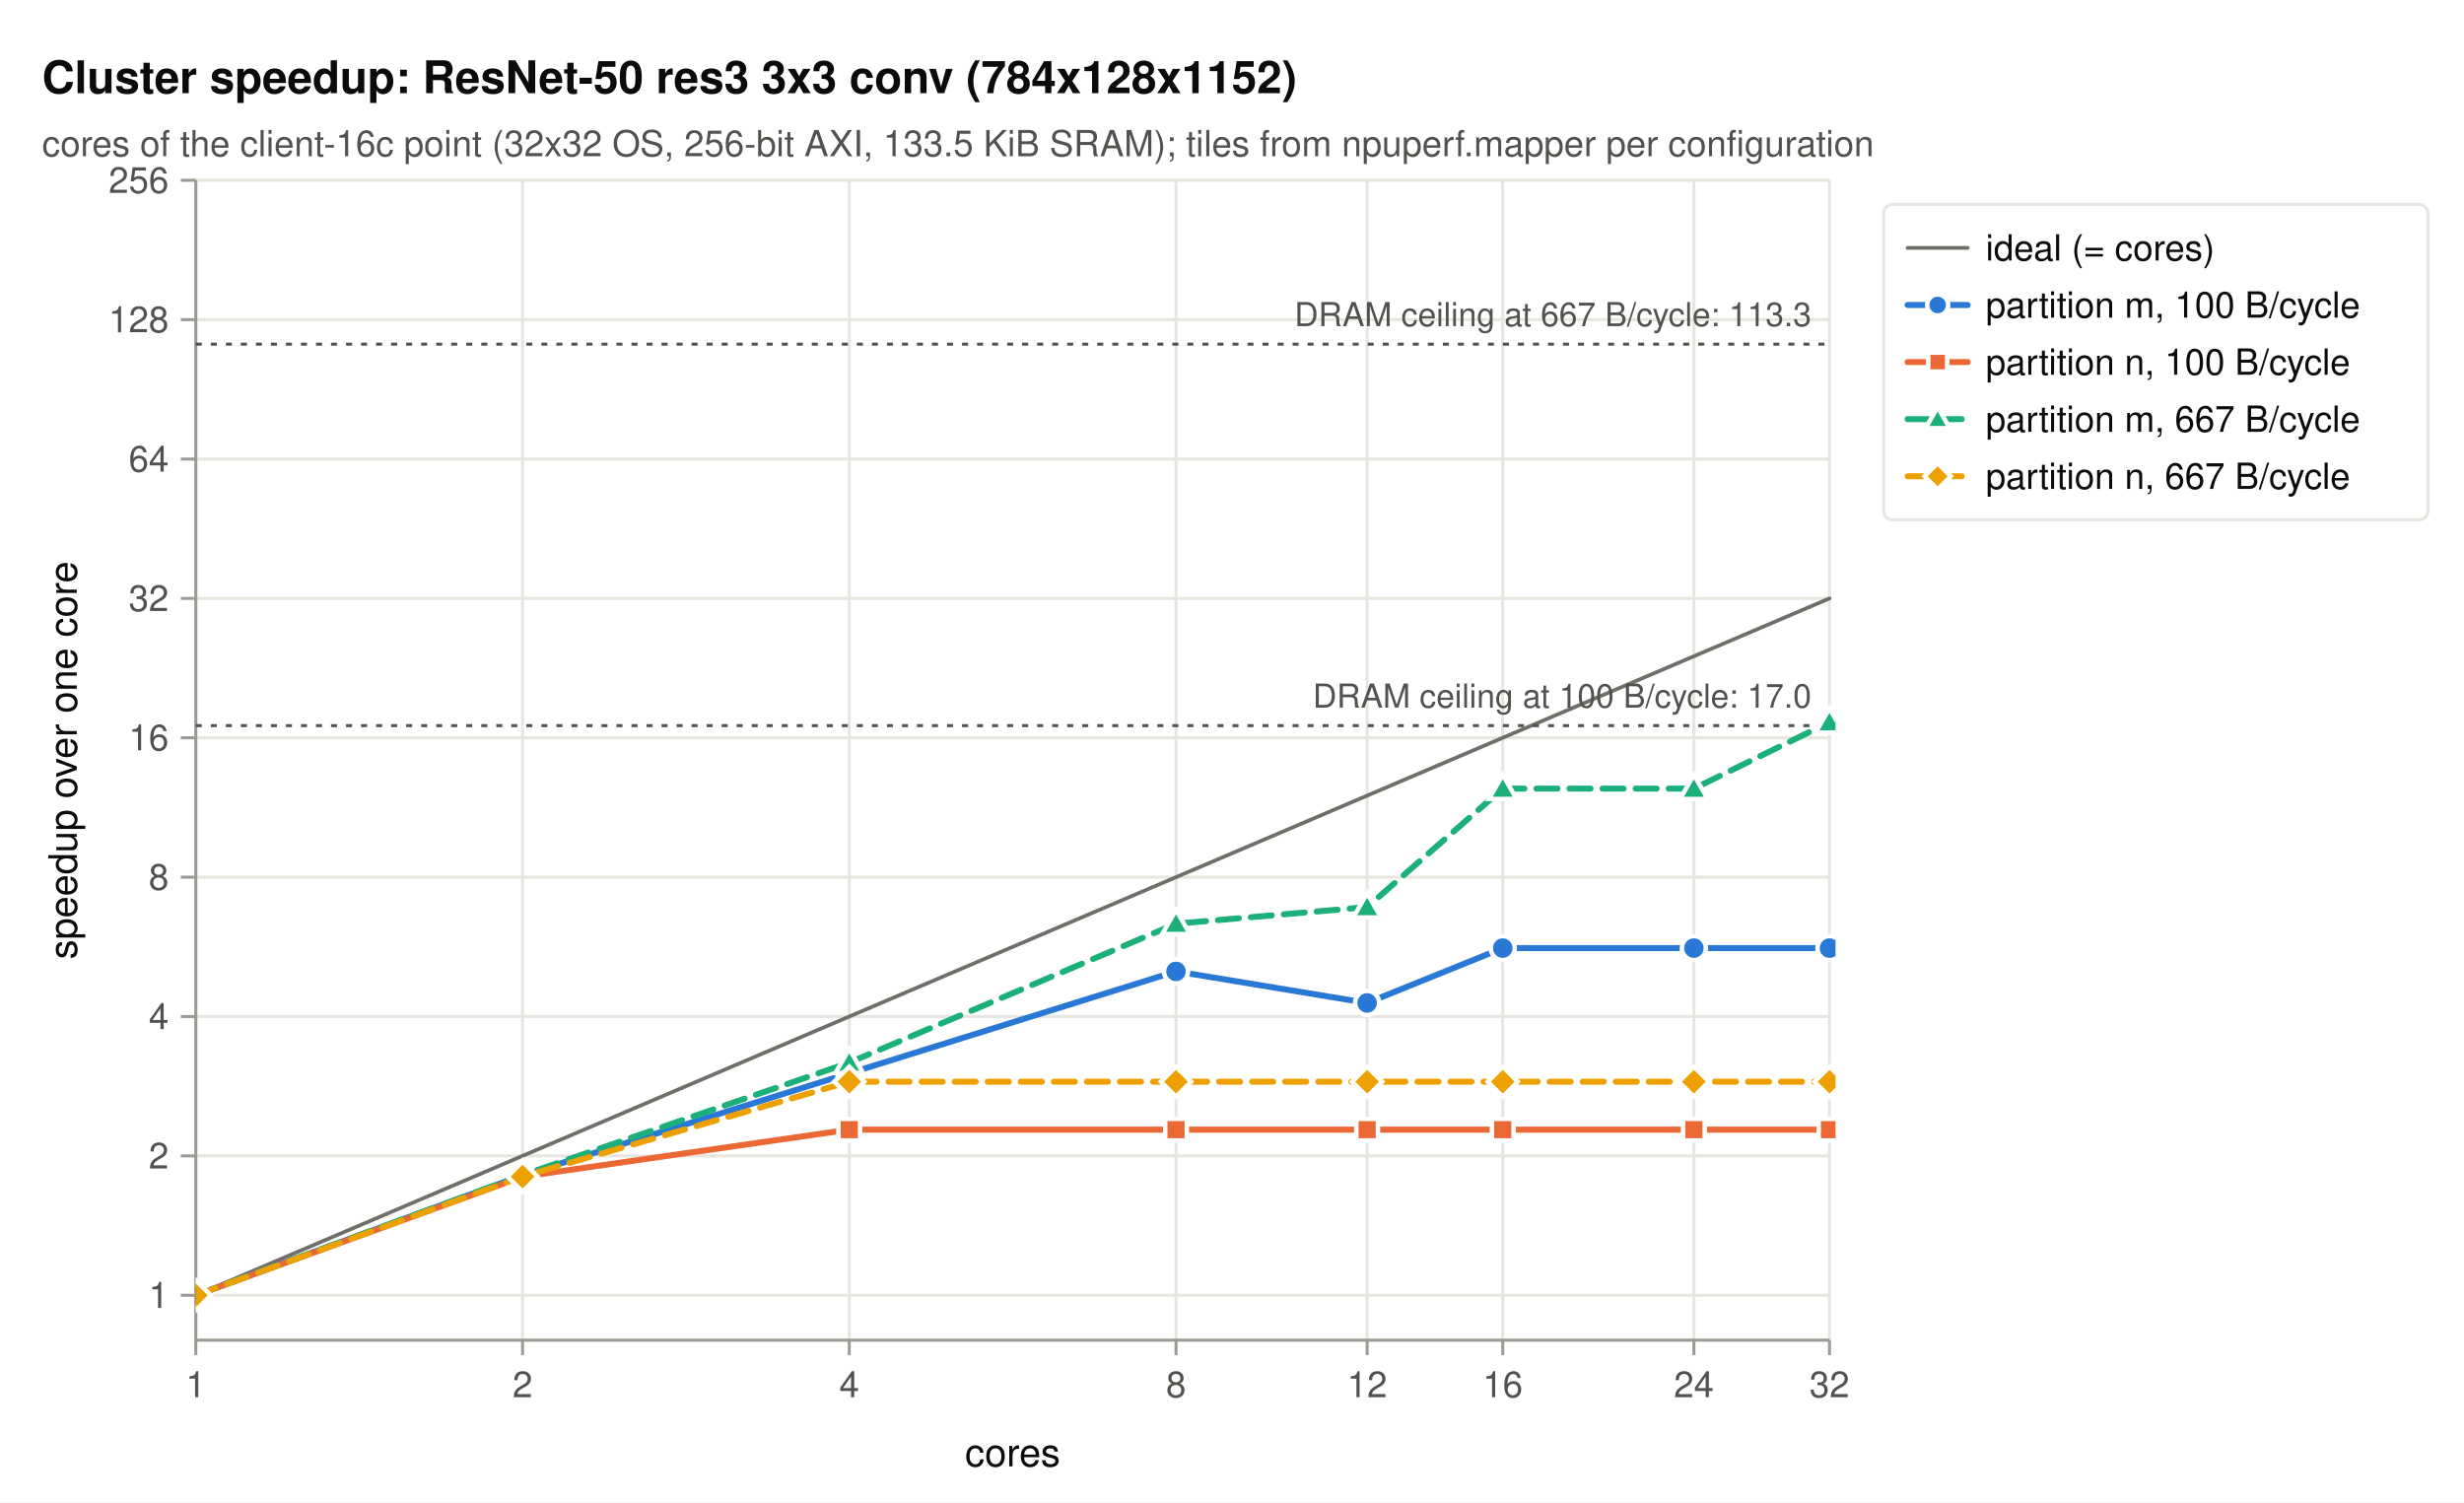
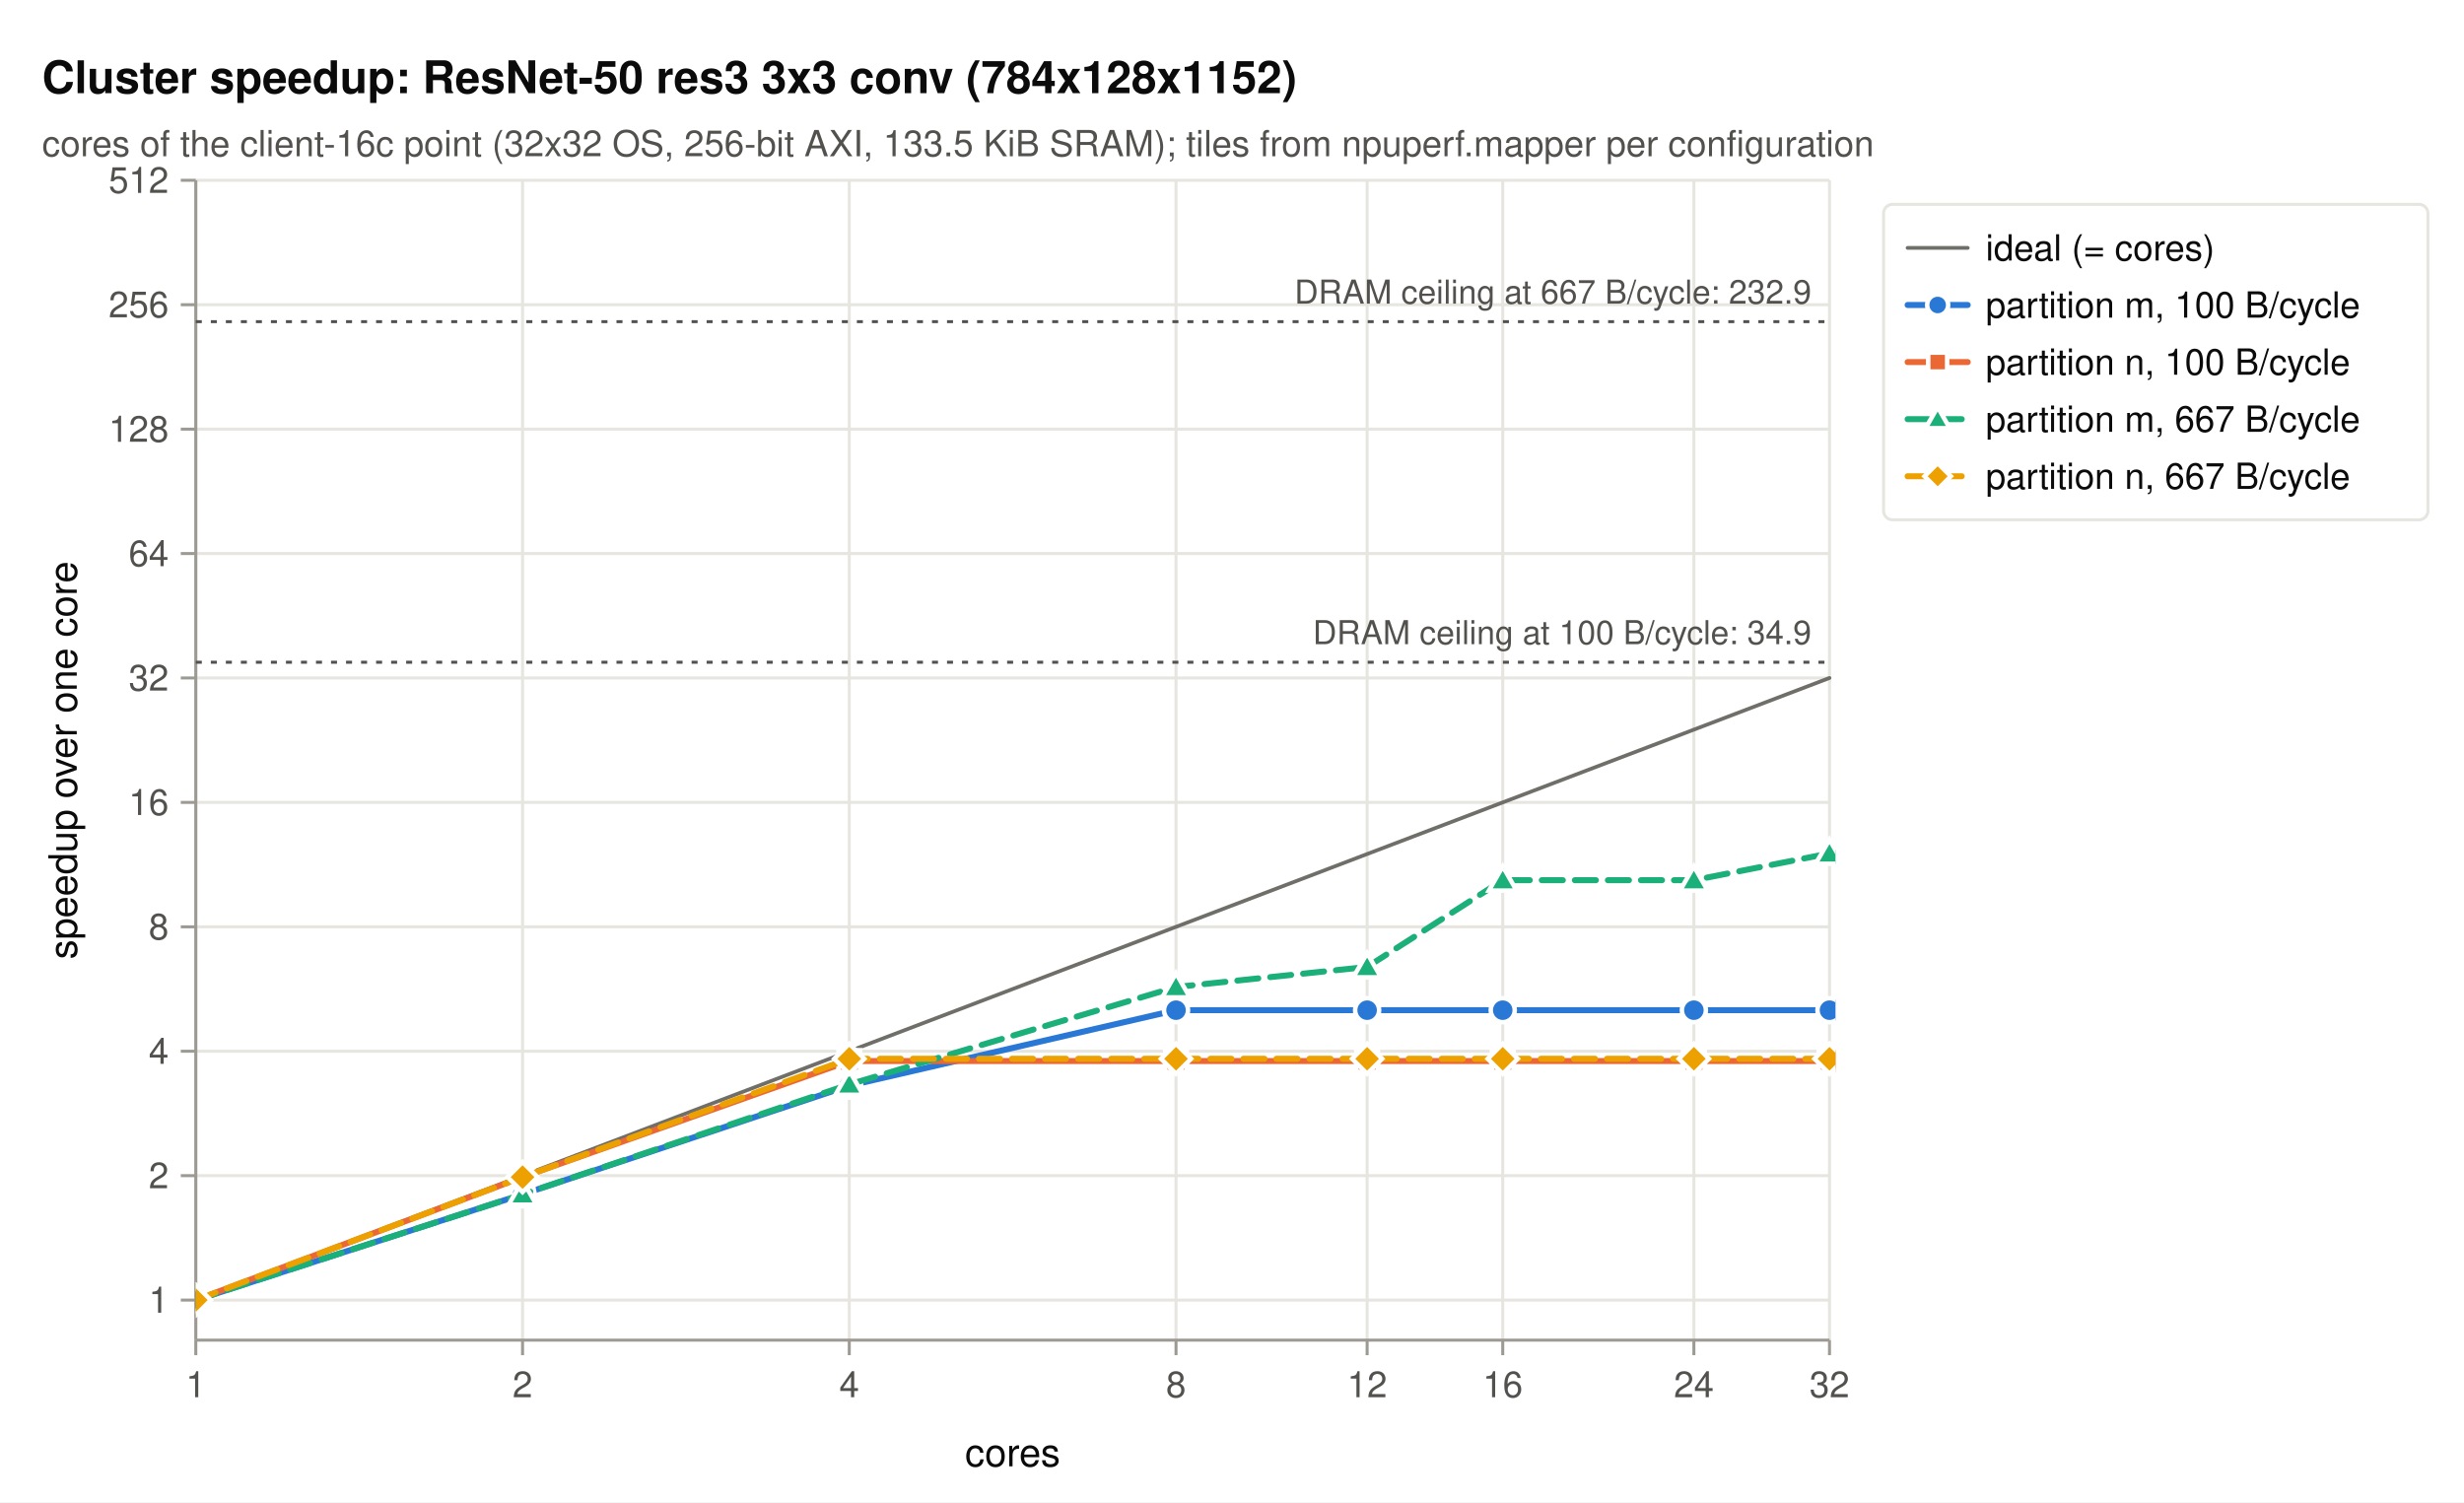
<svg xmlns="http://www.w3.org/2000/svg" width="820" height="500" viewBox="0 0 820 500" font-family="system-ui, -apple-system, 'Segoe UI', Helvetica, Arial, sans-serif">
  <rect width="820" height="500" fill="#ffffff" />
  <defs>
    <clipPath id="s4-conv-plot">
      <rect x="65.16" y="58" width="545.68" height="388" />
    </clipPath>
  </defs>
  <text x="14" y="31" font-size="15" fill="#0b0b0b" font-weight="600">Cluster speedup: ResNet-50 res3 3x3 conv (784x128x1152)</text>
  <text x="14" y="52" font-size="12" fill="#52514e">cores of the client-16c point (32x32 OS, 256-bit AXI, 133.5 KiB SRAM); tiles from npuperf.mapper per configuration</text>
  <g stroke="#e6e5df" stroke-width="1" fill="none">
-     <line x1="65.16" y1="431.07" x2="608.84" y2="431.07" />
-     <line x1="65.16" y1="384.68" x2="608.84" y2="384.68" />
-     <line x1="65.16" y1="338.3" x2="608.84" y2="338.3" />
-     <line x1="65.16" y1="291.92" x2="608.84" y2="291.92" />
-     <line x1="65.16" y1="245.53" x2="608.84" y2="245.53" />
-     <line x1="65.16" y1="199.15" x2="608.84" y2="199.15" />
-     <line x1="65.16" y1="152.77" x2="608.84" y2="152.77" />
-     <line x1="65.16" y1="106.38" x2="608.84" y2="106.38" />
+     <line x1="65.16" y1="432.67" x2="608.84" y2="432.67" />
+     <line x1="65.16" y1="391.26" x2="608.84" y2="391.26" />
+     <line x1="65.16" y1="349.85" x2="608.84" y2="349.85" />
+     <line x1="65.16" y1="308.45" x2="608.84" y2="308.45" />
+     <line x1="65.16" y1="267.04" x2="608.84" y2="267.04" />
+     <line x1="65.16" y1="225.63" x2="608.84" y2="225.63" />
+     <line x1="65.16" y1="184.22" x2="608.84" y2="184.22" />
+     <line x1="65.16" y1="142.82" x2="608.84" y2="142.82" />
+     <line x1="65.16" y1="101.41" x2="608.84" y2="101.41" />
    <line x1="65.16" y1="60" x2="608.84" y2="60" />
    <line x1="65.16" y1="60" x2="65.16" y2="446" />
    <line x1="173.9" y1="60" x2="173.9" y2="446" />
    <line x1="282.63" y1="60" x2="282.63" y2="446" />
    <line x1="391.37" y1="60" x2="391.37" y2="446" />
    <line x1="454.97" y1="60" x2="454.97" y2="446" />
    <line x1="500.1" y1="60" x2="500.1" y2="446" />
    <line x1="563.71" y1="60" x2="563.71" y2="446" />
    <line x1="608.84" y1="60" x2="608.84" y2="446" />
  </g>
  <g stroke="#9c9a93" stroke-width="1" fill="none">
    <line x1="65.16" y1="446" x2="608.84" y2="446" />
    <line x1="65.16" y1="60" x2="65.16" y2="446" />
    <line x1="65.16" y1="446" x2="65.16" y2="451" />
    <line x1="173.9" y1="446" x2="173.9" y2="451" />
    <line x1="282.63" y1="446" x2="282.63" y2="451" />
    <line x1="391.37" y1="446" x2="391.37" y2="451" />
    <line x1="454.97" y1="446" x2="454.97" y2="451" />
    <line x1="500.1" y1="446" x2="500.1" y2="451" />
    <line x1="563.71" y1="446" x2="563.71" y2="451" />
    <line x1="608.84" y1="446" x2="608.84" y2="451" />
-     <line x1="60.16" y1="431.07" x2="65.16" y2="431.07" />
-     <line x1="60.16" y1="384.68" x2="65.16" y2="384.68" />
-     <line x1="60.16" y1="338.3" x2="65.16" y2="338.3" />
-     <line x1="60.16" y1="291.92" x2="65.16" y2="291.92" />
-     <line x1="60.16" y1="245.53" x2="65.16" y2="245.53" />
-     <line x1="60.16" y1="199.15" x2="65.16" y2="199.15" />
-     <line x1="60.16" y1="152.77" x2="65.16" y2="152.77" />
-     <line x1="60.16" y1="106.38" x2="65.16" y2="106.38" />
+     <line x1="60.16" y1="432.67" x2="65.16" y2="432.67" />
+     <line x1="60.16" y1="391.26" x2="65.16" y2="391.26" />
+     <line x1="60.16" y1="349.85" x2="65.16" y2="349.85" />
+     <line x1="60.16" y1="308.45" x2="65.16" y2="308.45" />
+     <line x1="60.16" y1="267.04" x2="65.16" y2="267.04" />
+     <line x1="60.16" y1="225.63" x2="65.16" y2="225.63" />
+     <line x1="60.16" y1="184.22" x2="65.16" y2="184.22" />
+     <line x1="60.16" y1="142.82" x2="65.16" y2="142.82" />
+     <line x1="60.16" y1="101.41" x2="65.16" y2="101.41" />
    <line x1="60.16" y1="60" x2="65.16" y2="60" />
  </g>
  <g style="font-variant-numeric: tabular-nums">
    <text x="65.16" y="465" font-size="12" fill="#52514e" text-anchor="middle">1</text>
    <text x="173.9" y="465" font-size="12" fill="#52514e" text-anchor="middle">2</text>
    <text x="282.63" y="465" font-size="12" fill="#52514e" text-anchor="middle">4</text>
    <text x="391.37" y="465" font-size="12" fill="#52514e" text-anchor="middle">8</text>
    <text x="454.97" y="465" font-size="12" fill="#52514e" text-anchor="middle">12</text>
    <text x="500.1" y="465" font-size="12" fill="#52514e" text-anchor="middle">16</text>
    <text x="563.71" y="465" font-size="12" fill="#52514e" text-anchor="middle">24</text>
    <text x="608.84" y="465" font-size="12" fill="#52514e" text-anchor="middle">32</text>
-     <text x="56.16" y="435.27" font-size="12" fill="#52514e" text-anchor="end">1</text>
-     <text x="56.16" y="388.88" font-size="12" fill="#52514e" text-anchor="end">2</text>
-     <text x="56.16" y="342.5" font-size="12" fill="#52514e" text-anchor="end">4</text>
-     <text x="56.16" y="296.12" font-size="12" fill="#52514e" text-anchor="end">8</text>
-     <text x="56.16" y="249.73" font-size="12" fill="#52514e" text-anchor="end">16</text>
-     <text x="56.16" y="203.35" font-size="12" fill="#52514e" text-anchor="end">32</text>
-     <text x="56.16" y="156.97" font-size="12" fill="#52514e" text-anchor="end">64</text>
-     <text x="56.16" y="110.58" font-size="12" fill="#52514e" text-anchor="end">128</text>
-     <text x="56.16" y="64.2" font-size="12" fill="#52514e" text-anchor="end">256</text>
+     <text x="56.16" y="436.87" font-size="12" fill="#52514e" text-anchor="end">1</text>
+     <text x="56.16" y="395.46" font-size="12" fill="#52514e" text-anchor="end">2</text>
+     <text x="56.16" y="354.05" font-size="12" fill="#52514e" text-anchor="end">4</text>
+     <text x="56.16" y="312.65" font-size="12" fill="#52514e" text-anchor="end">8</text>
+     <text x="56.16" y="271.24" font-size="12" fill="#52514e" text-anchor="end">16</text>
+     <text x="56.16" y="229.83" font-size="12" fill="#52514e" text-anchor="end">32</text>
+     <text x="56.16" y="188.42" font-size="12" fill="#52514e" text-anchor="end">64</text>
+     <text x="56.16" y="147.02" font-size="12" fill="#52514e" text-anchor="end">128</text>
+     <text x="56.16" y="105.61" font-size="12" fill="#52514e" text-anchor="end">256</text>
+     <text x="56.16" y="64.2" font-size="12" fill="#52514e" text-anchor="end">512</text>
  </g>
  <text x="337" y="488" font-size="13" fill="#0b0b0b" text-anchor="middle">cores</text>
  <text x="21.2" y="253" font-size="13" fill="#0b0b0b" text-anchor="middle" dominant-baseline="middle" transform="rotate(-90 21.2 253)">speedup over one core</text>
  <g clip-path="url(#s4-conv-plot)">
-     <path d="M65.16,431.07 L173.9,384.68 L282.63,338.3 L391.37,291.92 L454.97,264.78 L500.1,245.53 L563.71,218.4 L608.84,199.15" fill="none" stroke="#6f6e69" stroke-width="1.25" stroke-linejoin="round" stroke-linecap="round" />
-     <line x1="65.16" y1="241.5" x2="608.84" y2="241.5" stroke="#52514e" stroke-width="1" stroke-dasharray="2 3" />
-     <line x1="65.16" y1="114.54" x2="608.84" y2="114.54" stroke="#52514e" stroke-width="1" stroke-dasharray="2 3" />
-     <path d="M65.16,431.07 L173.9,391.13 L282.63,357.19 L391.37,323.28 L454.97,333.78 L500.1,315.53 L563.71,315.53 L608.84,315.53" fill="none" stroke="#2a78d6" stroke-width="2" stroke-linejoin="round" stroke-linecap="round" />
-     <circle cx="65.16" cy="431.07" r="4" fill="#2a78d6" stroke="#ffffff" stroke-width="1.5" />
-     <circle cx="173.9" cy="391.13" r="4" fill="#2a78d6" stroke="#ffffff" stroke-width="1.5" />
-     <circle cx="282.63" cy="357.19" r="4" fill="#2a78d6" stroke="#ffffff" stroke-width="1.5" />
-     <circle cx="391.37" cy="323.28" r="4" fill="#2a78d6" stroke="#ffffff" stroke-width="1.5" />
-     <circle cx="454.97" cy="333.78" r="4" fill="#2a78d6" stroke="#ffffff" stroke-width="1.5" />
-     <circle cx="500.1" cy="315.53" r="4" fill="#2a78d6" stroke="#ffffff" stroke-width="1.5" />
-     <circle cx="563.71" cy="315.53" r="4" fill="#2a78d6" stroke="#ffffff" stroke-width="1.5" />
-     <circle cx="608.84" cy="315.53" r="4" fill="#2a78d6" stroke="#ffffff" stroke-width="1.5" />
-     <path d="M65.16,431.07 L173.9,391.6 L282.63,375.95 L391.37,375.95 L454.97,375.95 L500.1,375.95 L563.71,375.95 L608.84,375.95" fill="none" stroke="#eb6834" stroke-width="2" stroke-linejoin="round" stroke-linecap="round" />
-     <rect x="61.56" y="427.47" width="7.2" height="7.2" fill="#eb6834" stroke="#ffffff" stroke-width="1.5" />
-     <rect x="170.3" y="388" width="7.2" height="7.2" fill="#eb6834" stroke="#ffffff" stroke-width="1.5" />
-     <rect x="279.03" y="372.35" width="7.2" height="7.2" fill="#eb6834" stroke="#ffffff" stroke-width="1.5" />
-     <rect x="387.77" y="372.35" width="7.2" height="7.2" fill="#eb6834" stroke="#ffffff" stroke-width="1.5" />
-     <rect x="451.37" y="372.35" width="7.2" height="7.2" fill="#eb6834" stroke="#ffffff" stroke-width="1.5" />
-     <rect x="496.5" y="372.35" width="7.2" height="7.2" fill="#eb6834" stroke="#ffffff" stroke-width="1.5" />
-     <rect x="560.11" y="372.35" width="7.2" height="7.2" fill="#eb6834" stroke="#ffffff" stroke-width="1.5" />
-     <rect x="605.24" y="372.35" width="7.2" height="7.2" fill="#eb6834" stroke="#ffffff" stroke-width="1.5" />
-     <path d="M65.16,431.07 L173.9,391.09 L282.63,353.65 L391.37,307.42 L454.97,301.88 L500.1,262.45 L563.71,262.45 L608.84,240.35" fill="none" stroke="#1baf7a" stroke-width="2" stroke-linejoin="round" stroke-linecap="round" stroke-dasharray="7 4" />
-     <polygon points="65.16,426.47 69.76,434.52 60.56,434.52" fill="#1baf7a" stroke="#ffffff" stroke-width="1.5" />
-     <polygon points="173.9,386.49 178.5,394.54 169.3,394.54" fill="#1baf7a" stroke="#ffffff" stroke-width="1.5" />
-     <polygon points="282.63,349.05 287.23,357.1 278.03,357.1" fill="#1baf7a" stroke="#ffffff" stroke-width="1.5" />
-     <polygon points="391.37,302.82 395.97,310.87 386.77,310.87" fill="#1baf7a" stroke="#ffffff" stroke-width="1.5" />
-     <polygon points="454.97,297.28 459.57,305.33 450.37,305.33" fill="#1baf7a" stroke="#ffffff" stroke-width="1.5" />
-     <polygon points="500.1,257.85 504.7,265.9 495.5,265.9" fill="#1baf7a" stroke="#ffffff" stroke-width="1.5" />
-     <polygon points="563.71,257.85 568.31,265.9 559.11,265.9" fill="#1baf7a" stroke="#ffffff" stroke-width="1.5" />
-     <polygon points="608.84,235.75 613.44,243.8 604.24,243.8" fill="#1baf7a" stroke="#ffffff" stroke-width="1.5" />
-     <path d="M65.16,431.07 L173.9,391.56 L282.63,359.99 L391.37,359.99 L454.97,359.99 L500.1,359.99 L563.71,359.99 L608.84,359.99" fill="none" stroke="#eda100" stroke-width="2" stroke-linejoin="round" stroke-linecap="round" stroke-dasharray="7 4" />
-     <polygon points="65.16,426.07 70.16,431.07 65.16,436.07 60.16,431.07" fill="#eda100" stroke="#ffffff" stroke-width="1.5" />
-     <polygon points="173.9,386.56 178.9,391.56 173.9,396.56 168.9,391.56" fill="#eda100" stroke="#ffffff" stroke-width="1.5" />
-     <polygon points="282.63,354.99 287.63,359.99 282.63,364.99 277.63,359.99" fill="#eda100" stroke="#ffffff" stroke-width="1.5" />
-     <polygon points="391.37,354.99 396.37,359.99 391.37,364.99 386.37,359.99" fill="#eda100" stroke="#ffffff" stroke-width="1.5" />
-     <polygon points="454.97,354.99 459.97,359.99 454.97,364.99 449.97,359.99" fill="#eda100" stroke="#ffffff" stroke-width="1.5" />
-     <polygon points="500.1,354.99 505.1,359.99 500.1,364.99 495.1,359.99" fill="#eda100" stroke="#ffffff" stroke-width="1.5" />
-     <polygon points="563.71,354.99 568.71,359.99 563.71,364.99 558.71,359.99" fill="#eda100" stroke="#ffffff" stroke-width="1.5" />
-     <polygon points="608.84,354.99 613.84,359.99 608.84,364.99 603.84,359.99" fill="#eda100" stroke="#ffffff" stroke-width="1.5" />
+     <path d="M65.16,432.67 L173.9,391.26 L282.63,349.85 L391.37,308.45 L454.97,284.22 L500.1,267.04 L563.71,242.82 L608.84,225.63" fill="none" stroke="#6f6e69" stroke-width="1.25" stroke-linejoin="round" stroke-linecap="round" />
+     <line x1="65.16" y1="220.39" x2="608.84" y2="220.39" stroke="#52514e" stroke-width="1" stroke-dasharray="2 3" />
+     <line x1="65.16" y1="107.05" x2="608.84" y2="107.05" stroke="#52514e" stroke-width="1" stroke-dasharray="2 3" />
+     <path d="M65.16,432.67 L173.9,397.46 L282.63,361.31 L391.37,336.19 L454.97,336.19 L500.1,336.19 L563.71,336.19 L608.84,336.19" fill="none" stroke="#2a78d6" stroke-width="2" stroke-linejoin="round" stroke-linecap="round" />
+     <circle cx="65.16" cy="432.67" r="4" fill="#2a78d6" stroke="#ffffff" stroke-width="1.5" />
+     <circle cx="173.9" cy="397.46" r="4" fill="#2a78d6" stroke="#ffffff" stroke-width="1.5" />
+     <circle cx="282.63" cy="361.31" r="4" fill="#2a78d6" stroke="#ffffff" stroke-width="1.5" />
+     <circle cx="391.37" cy="336.19" r="4" fill="#2a78d6" stroke="#ffffff" stroke-width="1.5" />
+     <circle cx="454.97" cy="336.19" r="4" fill="#2a78d6" stroke="#ffffff" stroke-width="1.5" />
+     <circle cx="500.1" cy="336.19" r="4" fill="#2a78d6" stroke="#ffffff" stroke-width="1.5" />
+     <circle cx="563.71" cy="336.19" r="4" fill="#2a78d6" stroke="#ffffff" stroke-width="1.5" />
+     <circle cx="608.84" cy="336.19" r="4" fill="#2a78d6" stroke="#ffffff" stroke-width="1.5" />
+     <path d="M65.16,432.67 L173.9,391.73 L282.63,353.11 L391.37,353.11 L454.97,353.11 L500.1,353.11 L563.71,353.11 L608.84,353.11" fill="none" stroke="#eb6834" stroke-width="2" stroke-linejoin="round" stroke-linecap="round" />
+     <rect x="61.56" y="429.07" width="7.2" height="7.2" fill="#eb6834" stroke="#ffffff" stroke-width="1.5" />
+     <rect x="170.3" y="388.13" width="7.2" height="7.2" fill="#eb6834" stroke="#ffffff" stroke-width="1.5" />
+     <rect x="279.03" y="349.51" width="7.2" height="7.2" fill="#eb6834" stroke="#ffffff" stroke-width="1.5" />
+     <rect x="387.77" y="349.51" width="7.2" height="7.2" fill="#eb6834" stroke="#ffffff" stroke-width="1.5" />
+     <rect x="451.37" y="349.51" width="7.2" height="7.2" fill="#eb6834" stroke="#ffffff" stroke-width="1.5" />
+     <rect x="496.5" y="349.51" width="7.2" height="7.2" fill="#eb6834" stroke="#ffffff" stroke-width="1.5" />
+     <rect x="560.11" y="349.51" width="7.2" height="7.2" fill="#eb6834" stroke="#ffffff" stroke-width="1.5" />
+     <rect x="605.24" y="349.51" width="7.2" height="7.2" fill="#eb6834" stroke="#ffffff" stroke-width="1.5" />
+     <path d="M65.16,432.67 L173.9,397.46 L282.63,360.9 L391.37,328.48 L454.97,321.8 L500.1,292.93 L563.71,292.93 L608.84,284.02" fill="none" stroke="#1baf7a" stroke-width="2" stroke-linejoin="round" stroke-linecap="round" stroke-dasharray="7 4" />
+     <polygon points="65.16,428.07 69.76,436.12 60.56,436.12" fill="#1baf7a" stroke="#ffffff" stroke-width="1.5" />
+     <polygon points="173.9,392.86 178.5,400.91 169.3,400.91" fill="#1baf7a" stroke="#ffffff" stroke-width="1.5" />
+     <polygon points="282.63,356.3 287.23,364.35 278.03,364.35" fill="#1baf7a" stroke="#ffffff" stroke-width="1.5" />
+     <polygon points="391.37,323.88 395.97,331.93 386.77,331.93" fill="#1baf7a" stroke="#ffffff" stroke-width="1.5" />
+     <polygon points="454.97,317.2 459.57,325.25 450.37,325.25" fill="#1baf7a" stroke="#ffffff" stroke-width="1.5" />
+     <polygon points="500.1,288.33 504.7,296.38 495.5,296.38" fill="#1baf7a" stroke="#ffffff" stroke-width="1.5" />
+     <polygon points="563.71,288.33 568.31,296.38 559.11,296.38" fill="#1baf7a" stroke="#ffffff" stroke-width="1.5" />
+     <polygon points="608.84,279.42 613.44,287.47 604.24,287.47" fill="#1baf7a" stroke="#ffffff" stroke-width="1.5" />
+     <path d="M65.16,432.67 L173.9,391.73 L282.63,352.36 L391.37,352.36 L454.97,352.36 L500.1,352.36 L563.71,352.36 L608.84,352.36" fill="none" stroke="#eda100" stroke-width="2" stroke-linejoin="round" stroke-linecap="round" stroke-dasharray="7 4" />
+     <polygon points="65.16,427.67 70.16,432.67 65.16,437.67 60.16,432.67" fill="#eda100" stroke="#ffffff" stroke-width="1.5" />
+     <polygon points="173.9,386.73 178.9,391.73 173.9,396.73 168.9,391.73" fill="#eda100" stroke="#ffffff" stroke-width="1.5" />
+     <polygon points="282.63,347.36 287.63,352.36 282.63,357.36 277.63,352.36" fill="#eda100" stroke="#ffffff" stroke-width="1.5" />
+     <polygon points="391.37,347.36 396.37,352.36 391.37,357.36 386.37,352.36" fill="#eda100" stroke="#ffffff" stroke-width="1.5" />
+     <polygon points="454.97,347.36 459.97,352.36 454.97,357.36 449.97,352.36" fill="#eda100" stroke="#ffffff" stroke-width="1.5" />
+     <polygon points="500.1,347.36 505.1,352.36 500.1,357.36 495.1,352.36" fill="#eda100" stroke="#ffffff" stroke-width="1.5" />
+     <polygon points="563.71,347.36 568.71,352.36 563.71,357.36 558.71,352.36" fill="#eda100" stroke="#ffffff" stroke-width="1.5" />
+     <polygon points="608.84,347.36 613.84,352.36 608.84,357.36 603.84,352.36" fill="#eda100" stroke="#ffffff" stroke-width="1.5" />
  </g>
-   <text x="602.84" y="235.5" font-size="11" fill="#52514e" text-anchor="end">DRAM ceiling at 100 B/cycle: 17.0</text>
-   <text x="602.84" y="108.54" font-size="11" fill="#52514e" text-anchor="end">DRAM ceiling at 667 B/cycle: 113.3</text>
+   <text x="602.84" y="214.39" font-size="11" fill="#52514e" text-anchor="end">DRAM ceiling at 100 B/cycle: 34.9</text>
+   <text x="602.84" y="101.05" font-size="11" fill="#52514e" text-anchor="end">DRAM ceiling at 667 B/cycle: 232.9</text>
  <g transform="translate(626.84,68)">
    <rect width="181.16" height="105" rx="3" fill="#ffffff" fill-opacity="0.92" stroke="#e6e5df" />
    <line x1="8" y1="14.5" x2="28" y2="14.5" stroke="#6f6e69" stroke-width="1.25" stroke-linecap="round" />
    <text x="34" y="18.7" font-size="12" fill="#0b0b0b">ideal (= cores)</text>
    <line x1="8" y1="33.5" x2="28" y2="33.5" stroke="#2a78d6" stroke-width="2" stroke-linecap="round" />
    <circle cx="18" cy="33.5" r="3.5" fill="#2a78d6" stroke="#ffffff" stroke-width="1.5" />
    <text x="34" y="37.7" font-size="12" fill="#0b0b0b">partition m, 100 B/cycle</text>
    <line x1="8" y1="52.5" x2="28" y2="52.5" stroke="#eb6834" stroke-width="2" stroke-linecap="round" />
    <rect x="14.85" y="49.35" width="6.3" height="6.3" fill="#eb6834" stroke="#ffffff" stroke-width="1.5" />
    <text x="34" y="56.7" font-size="12" fill="#0b0b0b">partition n, 100 B/cycle</text>
    <line x1="8" y1="71.5" x2="28" y2="71.5" stroke="#1baf7a" stroke-width="2" stroke-linecap="round" stroke-dasharray="7 4" />
    <polygon points="18,67.47 22.02,74.52 13.98,74.52" fill="#1baf7a" stroke="#ffffff" stroke-width="1.5" />
    <text x="34" y="75.7" font-size="12" fill="#0b0b0b">partition m, 667 B/cycle</text>
    <line x1="8" y1="90.5" x2="28" y2="90.5" stroke="#eda100" stroke-width="2" stroke-linecap="round" stroke-dasharray="7 4" />
    <polygon points="18,86.12 22.38,90.5 18,94.88 13.62,90.5" fill="#eda100" stroke="#ffffff" stroke-width="1.5" />
    <text x="34" y="94.7" font-size="12" fill="#0b0b0b">partition n, 667 B/cycle</text>
  </g>
</svg>
